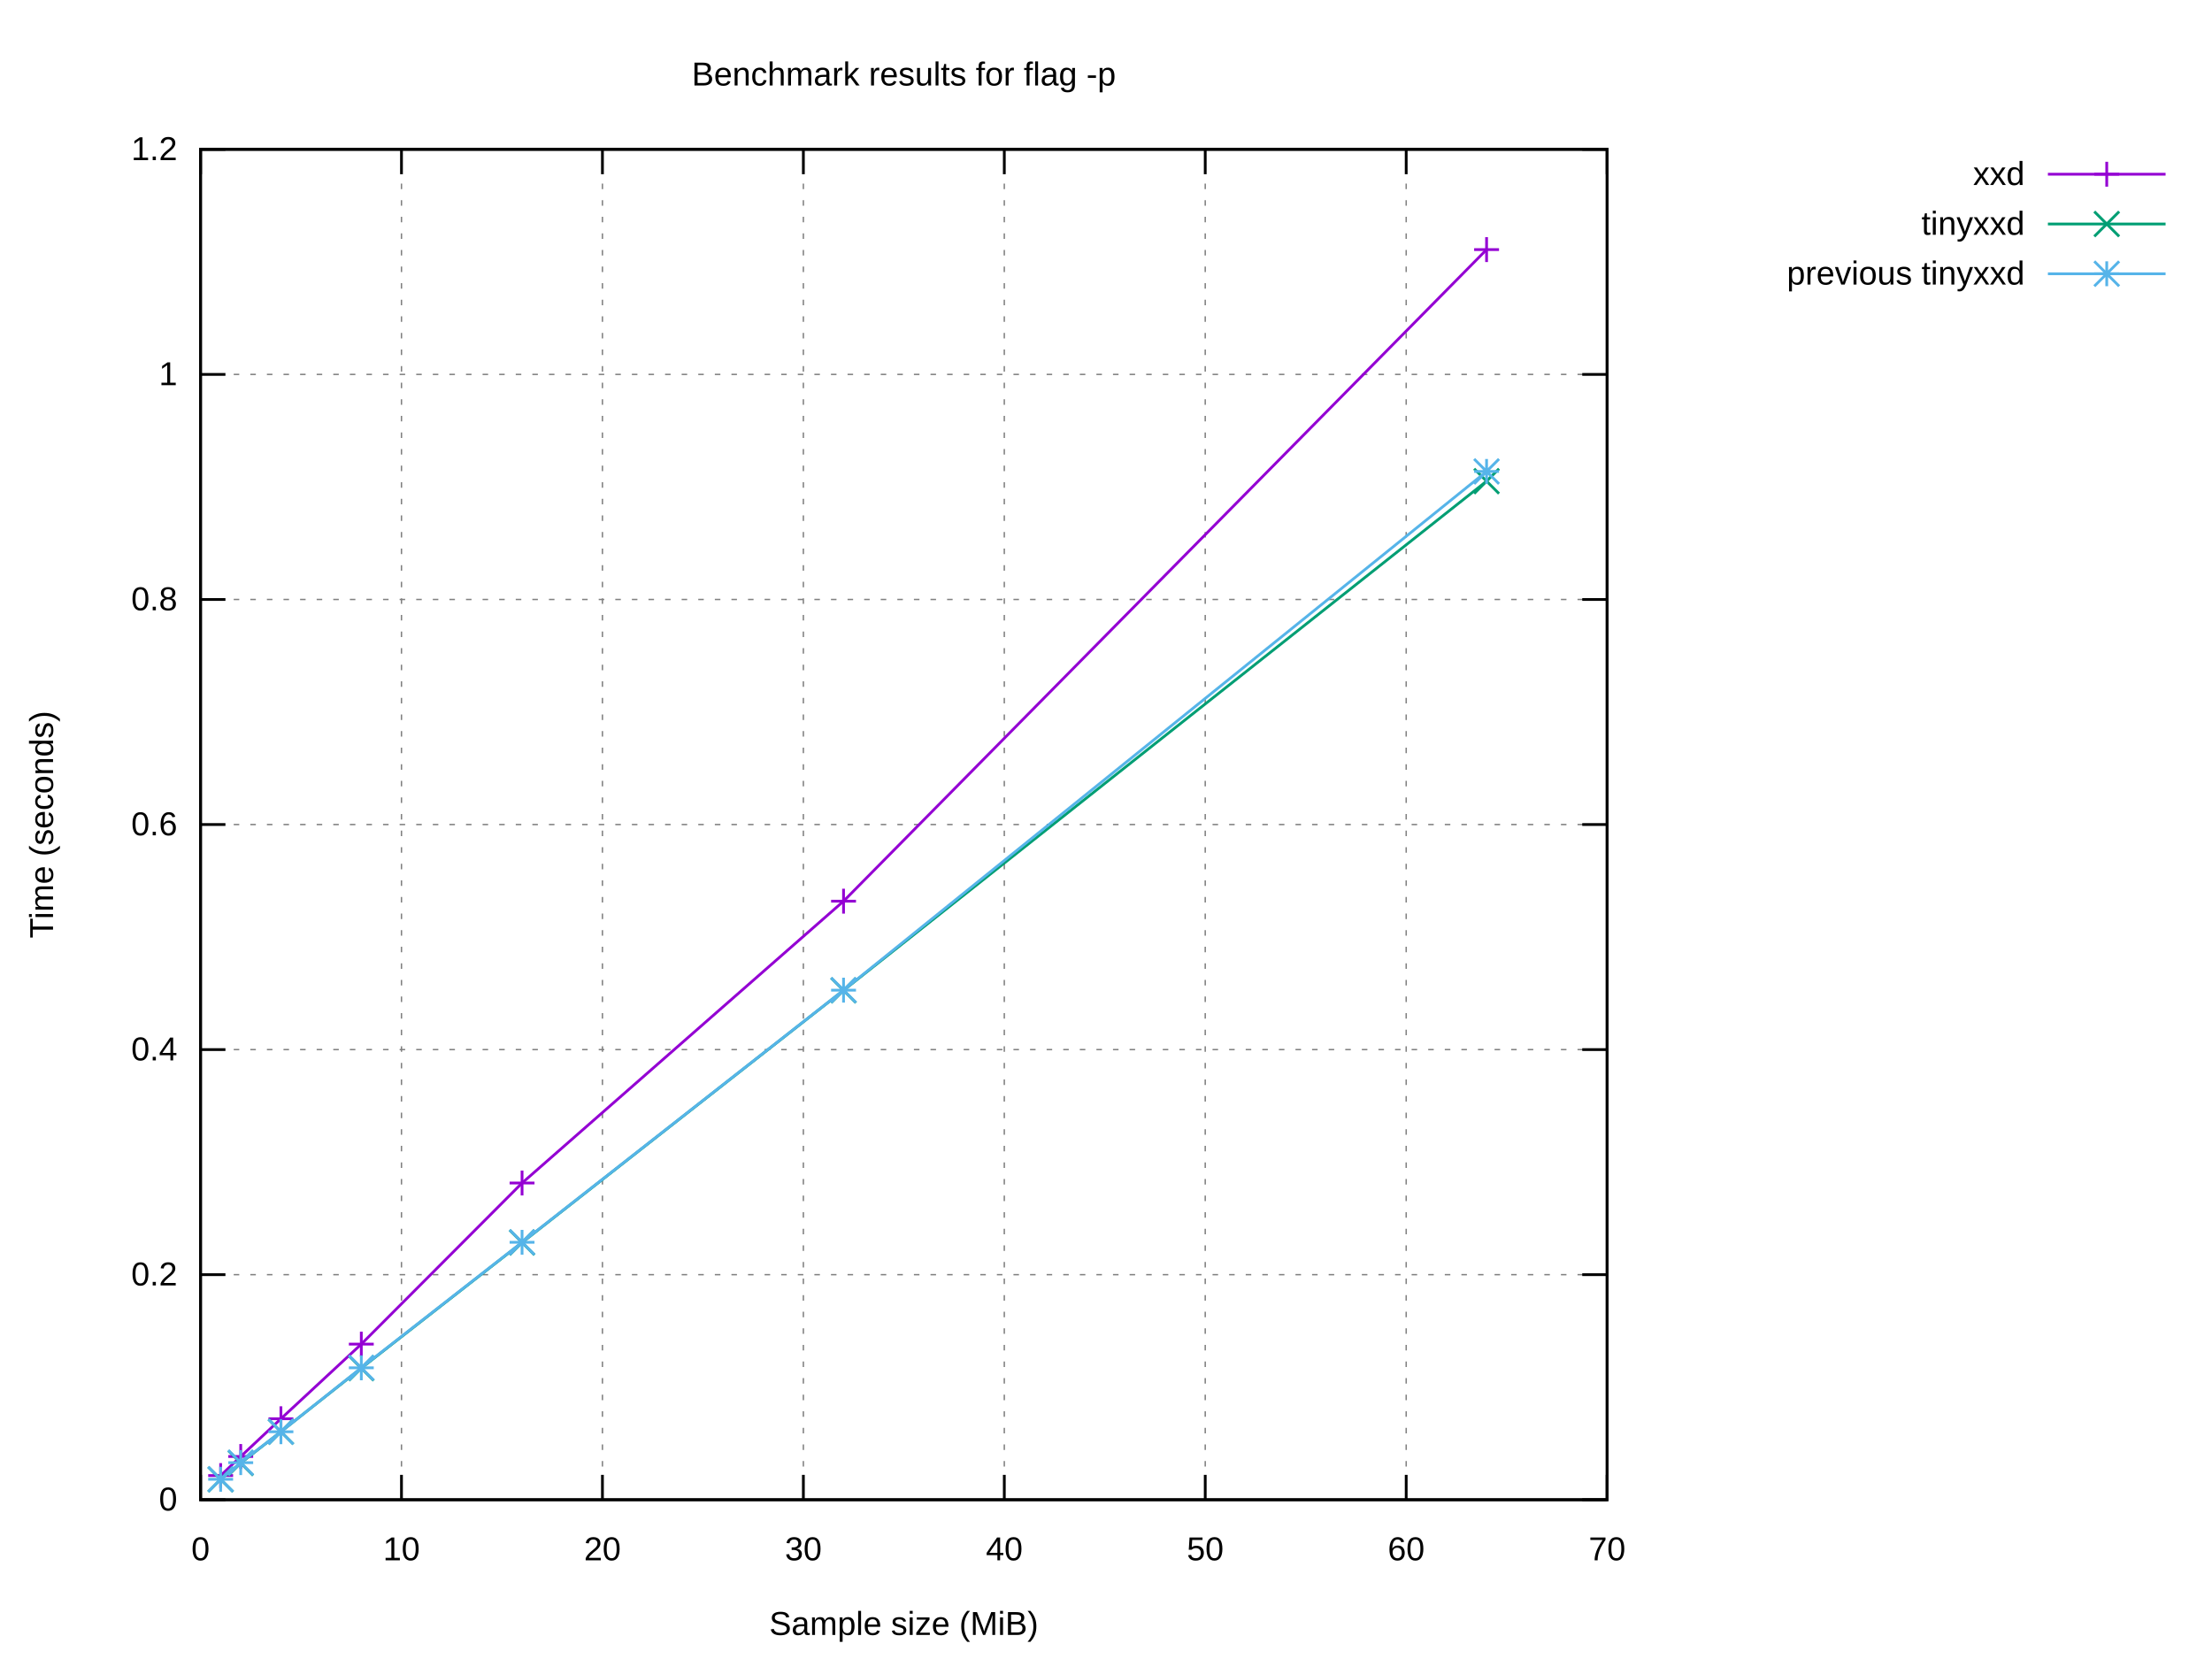
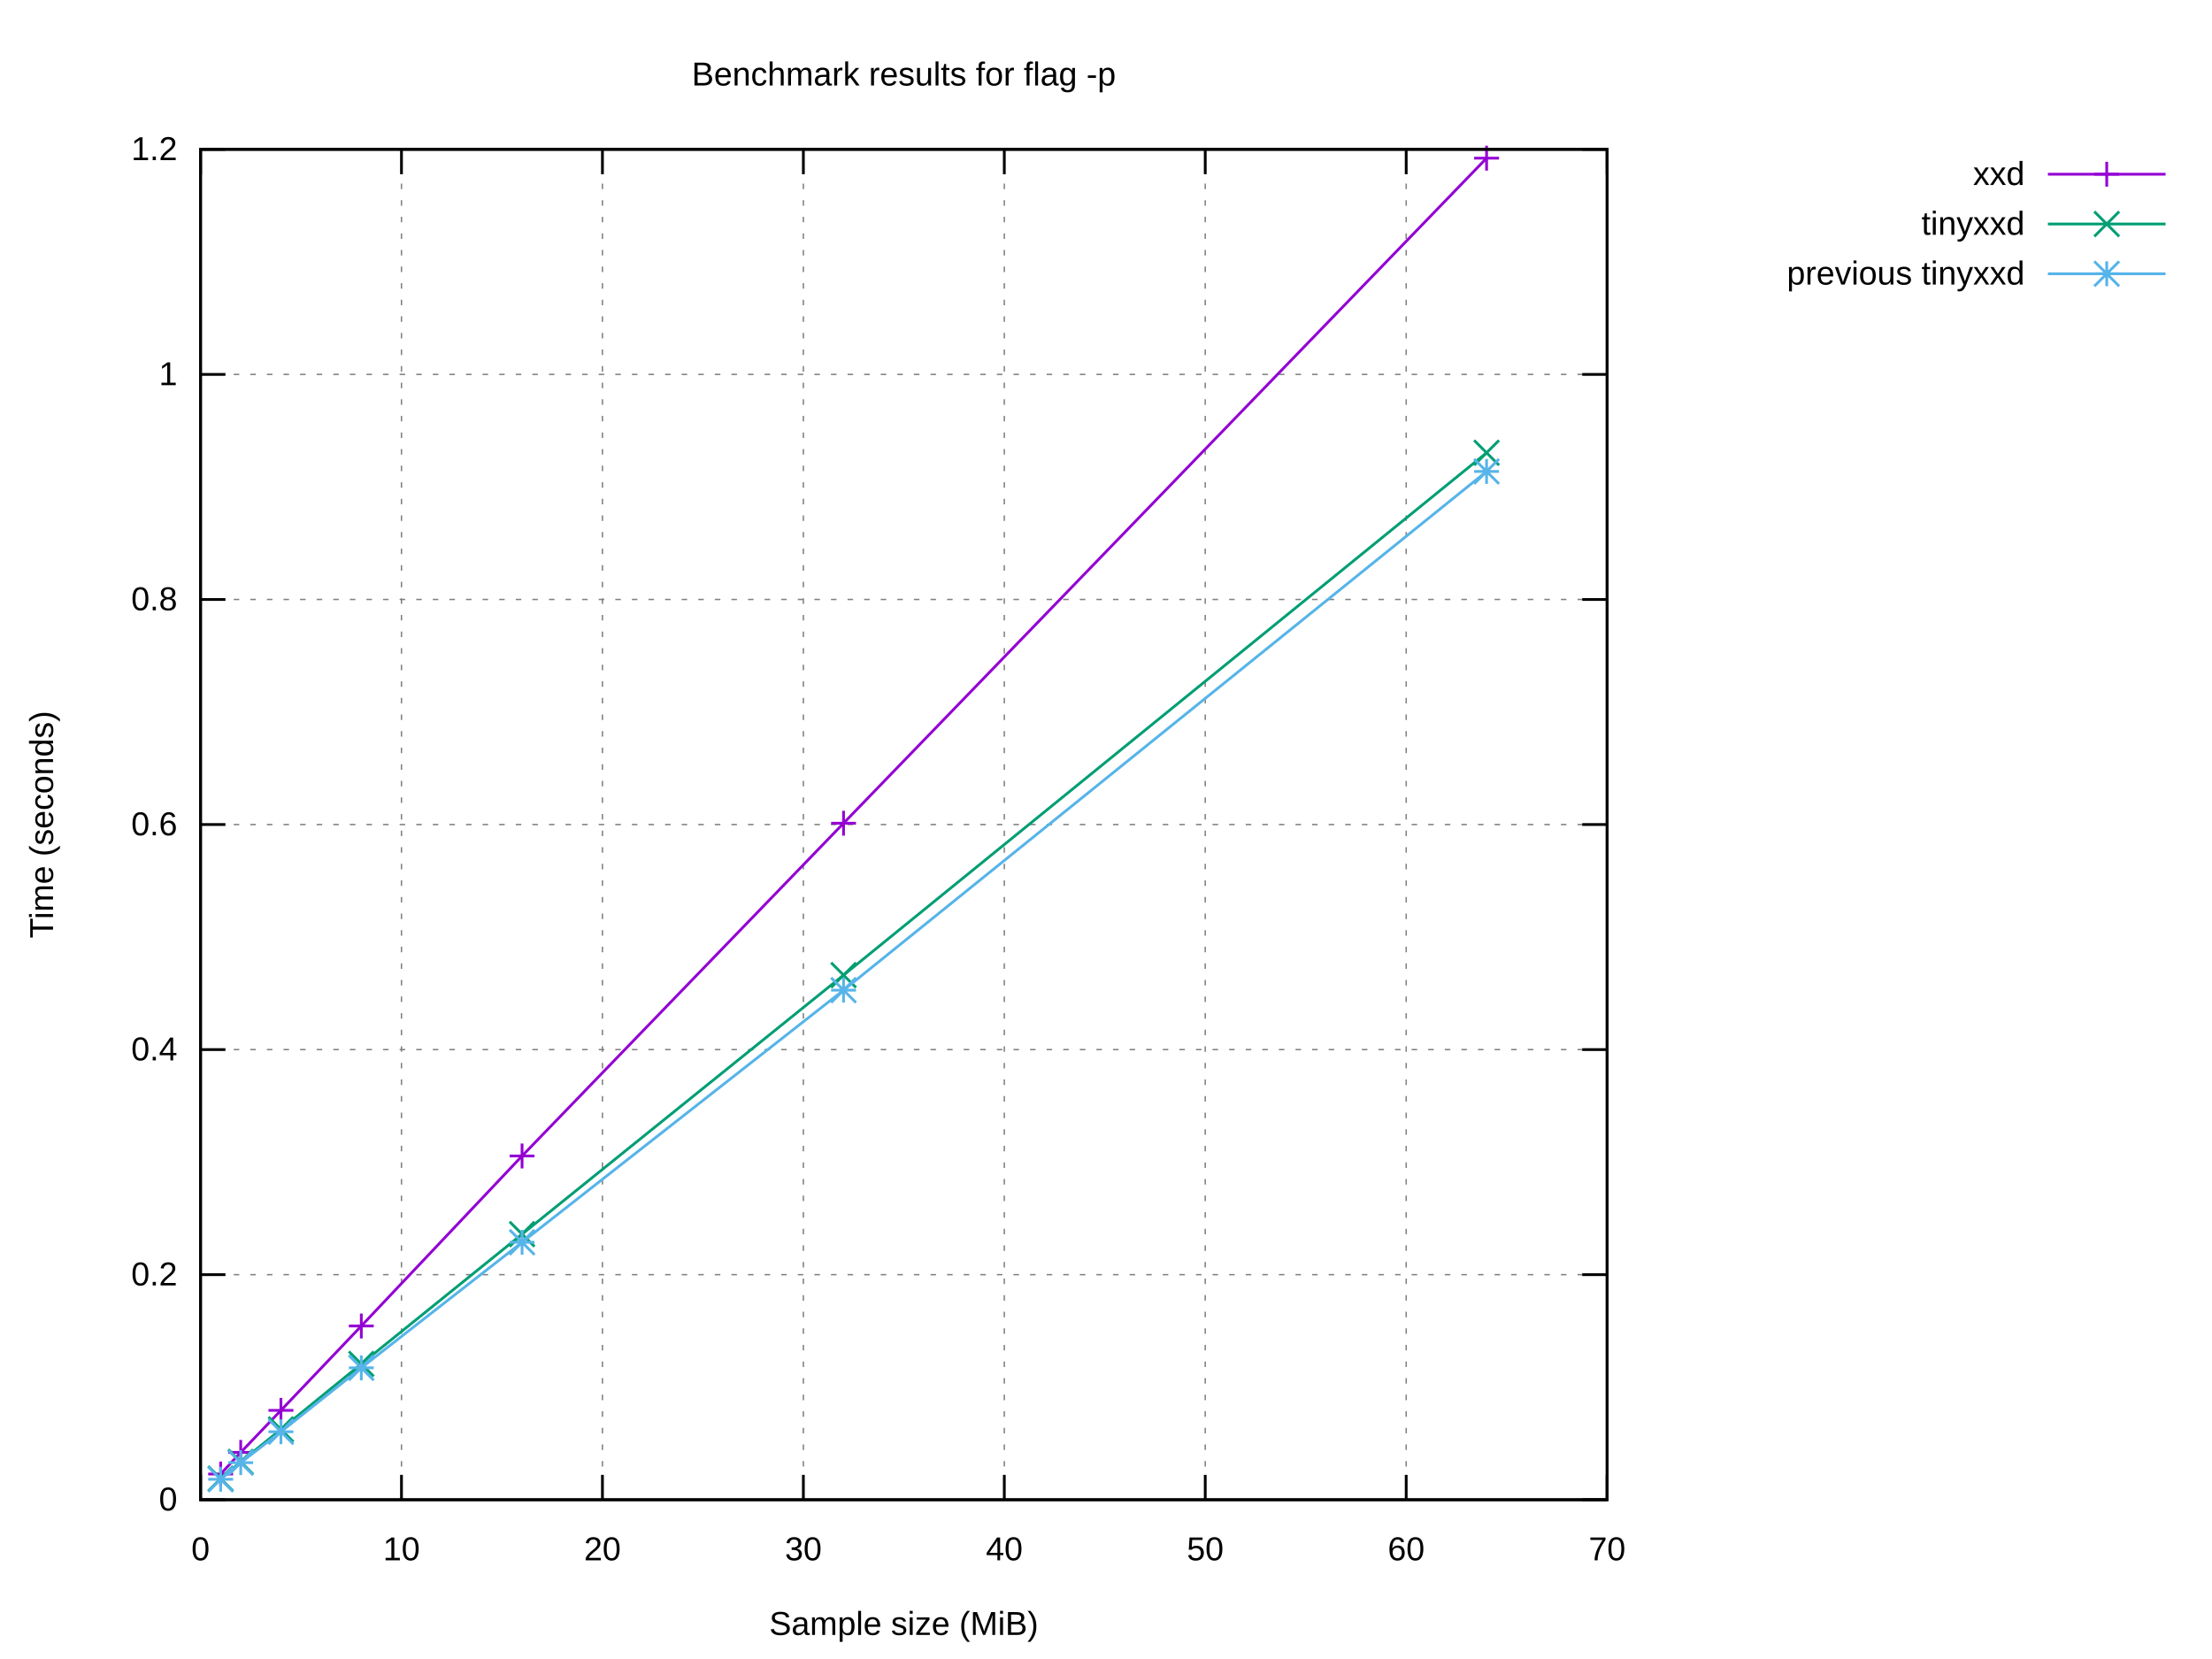
<svg xmlns="http://www.w3.org/2000/svg" xmlns:xlink="http://www.w3.org/1999/xlink" width="800" height="600" viewBox="0 0 800 600">
  <g id="gnuplot_canvas">
    <rect x="0" y="0" width="800" height="600" fill="#ffffff" />
    <defs>
      <circle id="gpDot" r="0.5" stroke-width="0.5" stroke="currentColor" />
      <path id="gpPt0" stroke-width="0.222" stroke="currentColor" d="M-1,0 h2 M0,-1 v2" />
      <path id="gpPt1" stroke-width="0.222" stroke="currentColor" d="M-1,-1 L1,1 M1,-1 L-1,1" />
      <path id="gpPt2" stroke-width="0.222" stroke="currentColor" d="M-1,0 L1,0 M0,-1 L0,1 M-1,-1 L1,1 M-1,1 L1,-1" />
      <rect id="gpPt3" stroke-width="0.222" stroke="currentColor" x="-1" y="-1" width="2" height="2" />
      <rect id="gpPt4" stroke-width="0.222" stroke="currentColor" fill="currentColor" x="-1" y="-1" width="2" height="2" />
      <circle id="gpPt5" stroke-width="0.222" stroke="currentColor" cx="0" cy="0" r="1" />
      <use xlink:href="#gpPt5" id="gpPt6" fill="currentColor" stroke="none" />
      <path id="gpPt7" stroke-width="0.222" stroke="currentColor" d="M0,-1.33 L-1.33,0.67 L1.33,0.67 z" />
      <use xlink:href="#gpPt7" id="gpPt8" fill="currentColor" stroke="none" />
      <use xlink:href="#gpPt7" id="gpPt9" stroke="currentColor" transform="rotate(180)" />
      <use xlink:href="#gpPt9" id="gpPt10" fill="currentColor" stroke="none" />
      <use xlink:href="#gpPt3" id="gpPt11" stroke="currentColor" transform="rotate(45)" />
      <use xlink:href="#gpPt11" id="gpPt12" fill="currentColor" stroke="none" />
      <path id="gpPt13" stroke-width="0.222" stroke="currentColor" d="M0,1.330 L1.265,0.411 L0.782,-1.067 L-0.782,-1.076 L-1.265,0.411 z" />
      <use xlink:href="#gpPt13" id="gpPt14" fill="currentColor" stroke="none" />
      <filter id="textbox" filterUnits="objectBoundingBox" x="0" y="0" height="1" width="1">
        <feFlood flood-color="#FFFFFF" flood-opacity="1" result="bgnd" />
        <feComposite in="SourceGraphic" in2="bgnd" operator="atop" />
      </filter>
      <filter id="greybox" filterUnits="objectBoundingBox" x="0" y="0" height="1" width="1">
        <feFlood flood-color="lightgrey" flood-opacity="1" result="grey" />
        <feComposite in="SourceGraphic" in2="grey" operator="atop" />
      </filter>
    </defs>
    <g fill="none" color="#FFFFFF" stroke="currentColor" stroke-width="1.00" stroke-linecap="butt" stroke-linejoin="miter">
</g>
    <g fill="none" color="black" stroke="currentColor" stroke-width="1.00" stroke-linecap="butt" stroke-linejoin="miter">
</g>
    <g fill="none" color="black" stroke="black" stroke-width="0.50" stroke-linecap="butt" stroke-linejoin="miter">
</g>
    <g fill="none" color="gray" stroke="currentColor" stroke-width="0.50" stroke-linecap="butt" stroke-linejoin="miter">
      <path stroke="gray" stroke-dasharray="2,4" class="gridline" d="M72.53,542.40 L581.24,542.40  " />
    </g>
    <g fill="none" color="gray" stroke="gray" stroke-width="1.00" stroke-linecap="butt" stroke-linejoin="miter">
</g>
    <g fill="none" color="black" stroke="currentColor" stroke-width="1.00" stroke-linecap="butt" stroke-linejoin="miter">
      <path stroke="black" d="M72.53,542.40 L81.53,542.40 M581.24,542.40 L572.24,542.40  " />
      <g transform="translate(64.14,546.30)" stroke="none" fill="black" font-family="Arial" font-size="12.00" text-anchor="end">
        <text>
          <tspan font-family="Arial"> 0</tspan>
        </text>
      </g>
    </g>
    <g fill="none" color="black" stroke="currentColor" stroke-width="1.00" stroke-linecap="butt" stroke-linejoin="miter">
</g>
    <g fill="none" color="black" stroke="black" stroke-width="0.50" stroke-linecap="butt" stroke-linejoin="miter">
</g>
    <g fill="none" color="gray" stroke="currentColor" stroke-width="0.50" stroke-linecap="butt" stroke-linejoin="miter">
      <path stroke="gray" stroke-dasharray="2,4" class="gridline" d="M72.53,461.00 L581.24,461.00  " />
    </g>
    <g fill="none" color="gray" stroke="gray" stroke-width="1.00" stroke-linecap="butt" stroke-linejoin="miter">
</g>
    <g fill="none" color="black" stroke="currentColor" stroke-width="1.00" stroke-linecap="butt" stroke-linejoin="miter">
      <path stroke="black" d="M72.53,461.00 L81.53,461.00 M581.24,461.00 L572.24,461.00  " />
      <g transform="translate(64.14,464.90)" stroke="none" fill="black" font-family="Arial" font-size="12.00" text-anchor="end">
        <text>
          <tspan font-family="Arial"> 0.2</tspan>
        </text>
      </g>
    </g>
    <g fill="none" color="black" stroke="currentColor" stroke-width="1.00" stroke-linecap="butt" stroke-linejoin="miter">
</g>
    <g fill="none" color="black" stroke="black" stroke-width="0.50" stroke-linecap="butt" stroke-linejoin="miter">
</g>
    <g fill="none" color="gray" stroke="currentColor" stroke-width="0.50" stroke-linecap="butt" stroke-linejoin="miter">
      <path stroke="gray" stroke-dasharray="2,4" class="gridline" d="M72.53,379.60 L581.24,379.60  " />
    </g>
    <g fill="none" color="gray" stroke="gray" stroke-width="1.00" stroke-linecap="butt" stroke-linejoin="miter">
</g>
    <g fill="none" color="black" stroke="currentColor" stroke-width="1.00" stroke-linecap="butt" stroke-linejoin="miter">
      <path stroke="black" d="M72.53,379.60 L81.53,379.60 M581.24,379.60 L572.24,379.60  " />
      <g transform="translate(64.14,383.50)" stroke="none" fill="black" font-family="Arial" font-size="12.00" text-anchor="end">
        <text>
          <tspan font-family="Arial"> 0.4</tspan>
        </text>
      </g>
    </g>
    <g fill="none" color="black" stroke="currentColor" stroke-width="1.00" stroke-linecap="butt" stroke-linejoin="miter">
</g>
    <g fill="none" color="black" stroke="black" stroke-width="0.50" stroke-linecap="butt" stroke-linejoin="miter">
</g>
    <g fill="none" color="gray" stroke="currentColor" stroke-width="0.50" stroke-linecap="butt" stroke-linejoin="miter">
      <path stroke="gray" stroke-dasharray="2,4" class="gridline" d="M72.53,298.20 L581.24,298.20  " />
    </g>
    <g fill="none" color="gray" stroke="gray" stroke-width="1.00" stroke-linecap="butt" stroke-linejoin="miter">
</g>
    <g fill="none" color="black" stroke="currentColor" stroke-width="1.00" stroke-linecap="butt" stroke-linejoin="miter">
      <path stroke="black" d="M72.53,298.20 L81.53,298.20 M581.24,298.20 L572.24,298.20  " />
      <g transform="translate(64.14,302.10)" stroke="none" fill="black" font-family="Arial" font-size="12.00" text-anchor="end">
        <text>
          <tspan font-family="Arial"> 0.6</tspan>
        </text>
      </g>
    </g>
    <g fill="none" color="black" stroke="currentColor" stroke-width="1.00" stroke-linecap="butt" stroke-linejoin="miter">
</g>
    <g fill="none" color="black" stroke="black" stroke-width="0.50" stroke-linecap="butt" stroke-linejoin="miter">
</g>
    <g fill="none" color="gray" stroke="currentColor" stroke-width="0.50" stroke-linecap="butt" stroke-linejoin="miter">
      <path stroke="gray" stroke-dasharray="2,4" class="gridline" d="M72.53,216.81 L581.24,216.81  " />
    </g>
    <g fill="none" color="gray" stroke="gray" stroke-width="1.00" stroke-linecap="butt" stroke-linejoin="miter">
</g>
    <g fill="none" color="black" stroke="currentColor" stroke-width="1.00" stroke-linecap="butt" stroke-linejoin="miter">
      <path stroke="black" d="M72.53,216.81 L81.53,216.81 M581.24,216.81 L572.24,216.81  " />
      <g transform="translate(64.14,220.71)" stroke="none" fill="black" font-family="Arial" font-size="12.00" text-anchor="end">
        <text>
          <tspan font-family="Arial"> 0.8</tspan>
        </text>
      </g>
    </g>
    <g fill="none" color="black" stroke="currentColor" stroke-width="1.00" stroke-linecap="butt" stroke-linejoin="miter">
</g>
    <g fill="none" color="black" stroke="black" stroke-width="0.50" stroke-linecap="butt" stroke-linejoin="miter">
</g>
    <g fill="none" color="gray" stroke="currentColor" stroke-width="0.50" stroke-linecap="butt" stroke-linejoin="miter">
      <path stroke="gray" stroke-dasharray="2,4" class="gridline" d="M72.53,135.41 L581.24,135.41  " />
    </g>
    <g fill="none" color="gray" stroke="gray" stroke-width="1.00" stroke-linecap="butt" stroke-linejoin="miter">
</g>
    <g fill="none" color="black" stroke="currentColor" stroke-width="1.00" stroke-linecap="butt" stroke-linejoin="miter">
      <path stroke="black" d="M72.53,135.41 L81.53,135.41 M581.24,135.41 L572.24,135.41  " />
      <g transform="translate(64.14,139.31)" stroke="none" fill="black" font-family="Arial" font-size="12.00" text-anchor="end">
        <text>
          <tspan font-family="Arial"> 1</tspan>
        </text>
      </g>
    </g>
    <g fill="none" color="black" stroke="currentColor" stroke-width="1.00" stroke-linecap="butt" stroke-linejoin="miter">
</g>
    <g fill="none" color="black" stroke="black" stroke-width="0.50" stroke-linecap="butt" stroke-linejoin="miter">
</g>
    <g fill="none" color="gray" stroke="currentColor" stroke-width="0.50" stroke-linecap="butt" stroke-linejoin="miter">
      <path stroke="gray" stroke-dasharray="2,4" class="gridline" d="M72.53,54.01 L581.24,54.01  " />
    </g>
    <g fill="none" color="gray" stroke="gray" stroke-width="1.00" stroke-linecap="butt" stroke-linejoin="miter">
</g>
    <g fill="none" color="black" stroke="currentColor" stroke-width="1.00" stroke-linecap="butt" stroke-linejoin="miter">
      <path stroke="black" d="M72.53,54.01 L81.53,54.01 M581.24,54.01 L572.24,54.01  " />
      <g transform="translate(64.14,57.91)" stroke="none" fill="black" font-family="Arial" font-size="12.00" text-anchor="end">
        <text>
          <tspan font-family="Arial"> 1.2</tspan>
        </text>
      </g>
    </g>
    <g fill="none" color="black" stroke="currentColor" stroke-width="1.00" stroke-linecap="butt" stroke-linejoin="miter">
</g>
    <g fill="none" color="black" stroke="black" stroke-width="0.50" stroke-linecap="butt" stroke-linejoin="miter">
</g>
    <g fill="none" color="gray" stroke="currentColor" stroke-width="0.50" stroke-linecap="butt" stroke-linejoin="miter">
      <path stroke="gray" stroke-dasharray="2,4" class="gridline" d="M72.53,542.40 L72.53,54.01  " />
    </g>
    <g fill="none" color="gray" stroke="gray" stroke-width="1.00" stroke-linecap="butt" stroke-linejoin="miter">
</g>
    <g fill="none" color="black" stroke="currentColor" stroke-width="1.00" stroke-linecap="butt" stroke-linejoin="miter">
      <path stroke="black" d="M72.53,542.40 L72.53,533.40 M72.53,54.01 L72.53,63.01  " />
      <g transform="translate(72.53,564.30)" stroke="none" fill="black" font-family="Arial" font-size="12.00" text-anchor="middle">
        <text>
          <tspan font-family="Arial"> 0</tspan>
        </text>
      </g>
    </g>
    <g fill="none" color="black" stroke="currentColor" stroke-width="1.00" stroke-linecap="butt" stroke-linejoin="miter">
</g>
    <g fill="none" color="black" stroke="black" stroke-width="0.50" stroke-linecap="butt" stroke-linejoin="miter">
</g>
    <g fill="none" color="gray" stroke="currentColor" stroke-width="0.50" stroke-linecap="butt" stroke-linejoin="miter">
      <path stroke="gray" stroke-dasharray="2,4" class="gridline" d="M145.20,542.40 L145.20,54.01  " />
    </g>
    <g fill="none" color="gray" stroke="gray" stroke-width="1.00" stroke-linecap="butt" stroke-linejoin="miter">
</g>
    <g fill="none" color="black" stroke="currentColor" stroke-width="1.00" stroke-linecap="butt" stroke-linejoin="miter">
      <path stroke="black" d="M145.20,542.40 L145.20,533.40 M145.20,54.01 L145.20,63.01  " />
      <g transform="translate(145.20,564.30)" stroke="none" fill="black" font-family="Arial" font-size="12.00" text-anchor="middle">
        <text>
          <tspan font-family="Arial"> 10</tspan>
        </text>
      </g>
    </g>
    <g fill="none" color="black" stroke="currentColor" stroke-width="1.00" stroke-linecap="butt" stroke-linejoin="miter">
</g>
    <g fill="none" color="black" stroke="black" stroke-width="0.50" stroke-linecap="butt" stroke-linejoin="miter">
</g>
    <g fill="none" color="gray" stroke="currentColor" stroke-width="0.50" stroke-linecap="butt" stroke-linejoin="miter">
      <path stroke="gray" stroke-dasharray="2,4" class="gridline" d="M217.88,542.40 L217.88,54.01  " />
    </g>
    <g fill="none" color="gray" stroke="gray" stroke-width="1.00" stroke-linecap="butt" stroke-linejoin="miter">
</g>
    <g fill="none" color="black" stroke="currentColor" stroke-width="1.00" stroke-linecap="butt" stroke-linejoin="miter">
      <path stroke="black" d="M217.88,542.40 L217.88,533.40 M217.88,54.01 L217.88,63.01  " />
      <g transform="translate(217.88,564.30)" stroke="none" fill="black" font-family="Arial" font-size="12.00" text-anchor="middle">
        <text>
          <tspan font-family="Arial"> 20</tspan>
        </text>
      </g>
    </g>
    <g fill="none" color="black" stroke="currentColor" stroke-width="1.00" stroke-linecap="butt" stroke-linejoin="miter">
</g>
    <g fill="none" color="black" stroke="black" stroke-width="0.50" stroke-linecap="butt" stroke-linejoin="miter">
</g>
    <g fill="none" color="gray" stroke="currentColor" stroke-width="0.50" stroke-linecap="butt" stroke-linejoin="miter">
      <path stroke="gray" stroke-dasharray="2,4" class="gridline" d="M290.55,542.40 L290.55,54.01  " />
    </g>
    <g fill="none" color="gray" stroke="gray" stroke-width="1.00" stroke-linecap="butt" stroke-linejoin="miter">
</g>
    <g fill="none" color="black" stroke="currentColor" stroke-width="1.00" stroke-linecap="butt" stroke-linejoin="miter">
      <path stroke="black" d="M290.55,542.40 L290.55,533.40 M290.55,54.01 L290.55,63.01  " />
      <g transform="translate(290.55,564.30)" stroke="none" fill="black" font-family="Arial" font-size="12.00" text-anchor="middle">
        <text>
          <tspan font-family="Arial"> 30</tspan>
        </text>
      </g>
    </g>
    <g fill="none" color="black" stroke="currentColor" stroke-width="1.00" stroke-linecap="butt" stroke-linejoin="miter">
</g>
    <g fill="none" color="black" stroke="black" stroke-width="0.50" stroke-linecap="butt" stroke-linejoin="miter">
</g>
    <g fill="none" color="gray" stroke="currentColor" stroke-width="0.50" stroke-linecap="butt" stroke-linejoin="miter">
      <path stroke="gray" stroke-dasharray="2,4" class="gridline" d="M363.22,542.40 L363.22,54.01  " />
    </g>
    <g fill="none" color="gray" stroke="gray" stroke-width="1.00" stroke-linecap="butt" stroke-linejoin="miter">
</g>
    <g fill="none" color="black" stroke="currentColor" stroke-width="1.00" stroke-linecap="butt" stroke-linejoin="miter">
      <path stroke="black" d="M363.22,542.40 L363.22,533.40 M363.22,54.01 L363.22,63.01  " />
      <g transform="translate(363.22,564.30)" stroke="none" fill="black" font-family="Arial" font-size="12.00" text-anchor="middle">
        <text>
          <tspan font-family="Arial"> 40</tspan>
        </text>
      </g>
    </g>
    <g fill="none" color="black" stroke="currentColor" stroke-width="1.00" stroke-linecap="butt" stroke-linejoin="miter">
</g>
    <g fill="none" color="black" stroke="black" stroke-width="0.50" stroke-linecap="butt" stroke-linejoin="miter">
</g>
    <g fill="none" color="gray" stroke="currentColor" stroke-width="0.50" stroke-linecap="butt" stroke-linejoin="miter">
      <path stroke="gray" stroke-dasharray="2,4" class="gridline" d="M435.89,542.40 L435.89,54.01  " />
    </g>
    <g fill="none" color="gray" stroke="gray" stroke-width="1.00" stroke-linecap="butt" stroke-linejoin="miter">
</g>
    <g fill="none" color="black" stroke="currentColor" stroke-width="1.00" stroke-linecap="butt" stroke-linejoin="miter">
      <path stroke="black" d="M435.89,542.40 L435.89,533.40 M435.89,54.01 L435.89,63.01  " />
      <g transform="translate(435.89,564.30)" stroke="none" fill="black" font-family="Arial" font-size="12.00" text-anchor="middle">
        <text>
          <tspan font-family="Arial"> 50</tspan>
        </text>
      </g>
    </g>
    <g fill="none" color="black" stroke="currentColor" stroke-width="1.00" stroke-linecap="butt" stroke-linejoin="miter">
</g>
    <g fill="none" color="black" stroke="black" stroke-width="0.50" stroke-linecap="butt" stroke-linejoin="miter">
</g>
    <g fill="none" color="gray" stroke="currentColor" stroke-width="0.50" stroke-linecap="butt" stroke-linejoin="miter">
      <path stroke="gray" stroke-dasharray="2,4" class="gridline" d="M508.57,542.40 L508.57,54.01  " />
    </g>
    <g fill="none" color="gray" stroke="gray" stroke-width="1.00" stroke-linecap="butt" stroke-linejoin="miter">
</g>
    <g fill="none" color="black" stroke="currentColor" stroke-width="1.00" stroke-linecap="butt" stroke-linejoin="miter">
      <path stroke="black" d="M508.57,542.40 L508.57,533.40 M508.57,54.01 L508.57,63.01  " />
      <g transform="translate(508.57,564.30)" stroke="none" fill="black" font-family="Arial" font-size="12.00" text-anchor="middle">
        <text>
          <tspan font-family="Arial"> 60</tspan>
        </text>
      </g>
    </g>
    <g fill="none" color="black" stroke="currentColor" stroke-width="1.00" stroke-linecap="butt" stroke-linejoin="miter">
</g>
    <g fill="none" color="black" stroke="black" stroke-width="0.50" stroke-linecap="butt" stroke-linejoin="miter">
</g>
    <g fill="none" color="gray" stroke="currentColor" stroke-width="0.50" stroke-linecap="butt" stroke-linejoin="miter">
      <path stroke="gray" stroke-dasharray="2,4" class="gridline" d="M581.24,542.40 L581.24,54.01  " />
    </g>
    <g fill="none" color="gray" stroke="gray" stroke-width="1.00" stroke-linecap="butt" stroke-linejoin="miter">
</g>
    <g fill="none" color="black" stroke="currentColor" stroke-width="1.00" stroke-linecap="butt" stroke-linejoin="miter">
      <path stroke="black" d="M581.24,542.40 L581.24,533.40 M581.24,54.01 L581.24,63.01  " />
      <g transform="translate(581.24,564.30)" stroke="none" fill="black" font-family="Arial" font-size="12.00" text-anchor="middle">
        <text>
          <tspan font-family="Arial"> 70</tspan>
        </text>
      </g>
    </g>
    <g fill="none" color="black" stroke="currentColor" stroke-width="1.00" stroke-linecap="butt" stroke-linejoin="miter">
</g>
    <g fill="none" color="black" stroke="currentColor" stroke-width="1.00" stroke-linecap="butt" stroke-linejoin="miter">
      <path stroke="black" d="M72.53,54.01 L72.53,542.40 L581.24,542.40 L581.24,54.01 L72.53,54.01 Z  " />
    </g>
    <g fill="none" color="black" stroke="currentColor" stroke-width="1.00" stroke-linecap="butt" stroke-linejoin="miter">
</g>
    <g id="gnuplot_plot_1">
      <g fill="none" color="black" stroke="currentColor" stroke-width="1.00" stroke-linecap="butt" stroke-linejoin="miter">
        <g transform="translate(732.26,66.91)" stroke="none" fill="black" font-family="Arial" font-size="12.00" text-anchor="end">
          <text>
            <tspan font-family="Arial">xxd</tspan>
          </text>
        </g>
      </g>
      <g fill="none" color="black" stroke="currentColor" stroke-width="1.00" stroke-linecap="butt" stroke-linejoin="miter">
-         <path stroke="rgb(148,   0, 211)" d="M740.65,63.01 L783.21,63.01 M537.64,90.27 L305.08,325.92 L188.81,427.85 L130.67,486.12 L101.60,513.11 L87.06,526.76   L79.80,533.66  " />
-         <use xlink:href="#gpPt0" transform="translate(537.64,90.27) scale(4.50)" color="rgb(148,   0, 211)" />
-         <use xlink:href="#gpPt0" transform="translate(305.08,325.92) scale(4.50)" color="rgb(148,   0, 211)" />
-         <use xlink:href="#gpPt0" transform="translate(188.81,427.85) scale(4.50)" color="rgb(148,   0, 211)" />
-         <use xlink:href="#gpPt0" transform="translate(130.67,486.12) scale(4.50)" color="rgb(148,   0, 211)" />
-         <use xlink:href="#gpPt0" transform="translate(101.60,513.11) scale(4.50)" color="rgb(148,   0, 211)" />
-         <use xlink:href="#gpPt0" transform="translate(87.06,526.76) scale(4.50)" color="rgb(148,   0, 211)" />
-         <use xlink:href="#gpPt0" transform="translate(79.80,533.66) scale(4.50)" color="rgb(148,   0, 211)" />
+         <path stroke="rgb(148,   0, 211)" d="M740.65,63.01 L783.21,63.01 M537.64,57.20 L305.08,297.73 L188.81,418.07 L130.67,479.56 L101.60,510.08 L87.06,525.27   L79.80,533.10  " />
+         <use xlink:href="#gpPt0" transform="translate(537.64,57.20) scale(4.50)" color="rgb(148,   0, 211)" />
+         <use xlink:href="#gpPt0" transform="translate(305.08,297.73) scale(4.50)" color="rgb(148,   0, 211)" />
+         <use xlink:href="#gpPt0" transform="translate(188.81,418.07) scale(4.50)" color="rgb(148,   0, 211)" />
+         <use xlink:href="#gpPt0" transform="translate(130.67,479.56) scale(4.50)" color="rgb(148,   0, 211)" />
+         <use xlink:href="#gpPt0" transform="translate(101.60,510.08) scale(4.50)" color="rgb(148,   0, 211)" />
+         <use xlink:href="#gpPt0" transform="translate(87.06,525.27) scale(4.50)" color="rgb(148,   0, 211)" />
+         <use xlink:href="#gpPt0" transform="translate(79.80,533.10) scale(4.50)" color="rgb(148,   0, 211)" />
        <use xlink:href="#gpPt0" transform="translate(761.93,63.01) scale(4.50)" color="rgb(148,   0, 211)" />
      </g>
    </g>
    <g id="gnuplot_plot_2">
      <g fill="none" color="black" stroke="currentColor" stroke-width="1.00" stroke-linecap="butt" stroke-linejoin="miter">
        <g transform="translate(732.26,84.91)" stroke="none" fill="black" font-family="Arial" font-size="12.00" text-anchor="end">
          <text>
            <tspan font-family="Arial">tinyxxd</tspan>
          </text>
        </g>
      </g>
      <g fill="none" color="black" stroke="currentColor" stroke-width="1.00" stroke-linecap="butt" stroke-linejoin="miter">
-         <path stroke="rgb(  0, 158, 115)" d="M740.65,81.01 L783.21,81.01 M537.64,174.02 L305.08,358.17 L188.81,449.38 L130.67,494.81 L101.60,517.80 L87.06,529.13   L79.80,535.03  " />
-         <use xlink:href="#gpPt1" transform="translate(537.64,174.02) scale(4.50)" color="rgb(  0, 158, 115)" />
-         <use xlink:href="#gpPt1" transform="translate(305.08,358.17) scale(4.50)" color="rgb(  0, 158, 115)" />
-         <use xlink:href="#gpPt1" transform="translate(188.81,449.38) scale(4.50)" color="rgb(  0, 158, 115)" />
-         <use xlink:href="#gpPt1" transform="translate(130.67,494.81) scale(4.50)" color="rgb(  0, 158, 115)" />
-         <use xlink:href="#gpPt1" transform="translate(101.60,517.80) scale(4.50)" color="rgb(  0, 158, 115)" />
-         <use xlink:href="#gpPt1" transform="translate(87.06,529.13) scale(4.50)" color="rgb(  0, 158, 115)" />
-         <use xlink:href="#gpPt1" transform="translate(79.80,535.03) scale(4.50)" color="rgb(  0, 158, 115)" />
+         <path stroke="rgb(  0, 158, 115)" d="M740.65,81.01 L783.21,81.01 M537.64,163.75 L305.08,352.66 L188.81,446.35 L130.67,493.29 L101.60,516.96 L87.06,528.70   L79.80,534.76  " />
+         <use xlink:href="#gpPt1" transform="translate(537.64,163.75) scale(4.50)" color="rgb(  0, 158, 115)" />
+         <use xlink:href="#gpPt1" transform="translate(305.08,352.66) scale(4.50)" color="rgb(  0, 158, 115)" />
+         <use xlink:href="#gpPt1" transform="translate(188.81,446.35) scale(4.50)" color="rgb(  0, 158, 115)" />
+         <use xlink:href="#gpPt1" transform="translate(130.67,493.29) scale(4.50)" color="rgb(  0, 158, 115)" />
+         <use xlink:href="#gpPt1" transform="translate(101.60,516.96) scale(4.50)" color="rgb(  0, 158, 115)" />
+         <use xlink:href="#gpPt1" transform="translate(87.06,528.70) scale(4.50)" color="rgb(  0, 158, 115)" />
+         <use xlink:href="#gpPt1" transform="translate(79.80,534.76) scale(4.50)" color="rgb(  0, 158, 115)" />
        <use xlink:href="#gpPt1" transform="translate(761.93,81.01) scale(4.50)" color="rgb(  0, 158, 115)" />
      </g>
    </g>
    <g id="gnuplot_plot_3">
      <g fill="none" color="black" stroke="currentColor" stroke-width="1.00" stroke-linecap="butt" stroke-linejoin="miter">
        <g transform="translate(732.26,102.91)" stroke="none" fill="black" font-family="Arial" font-size="12.00" text-anchor="end">
          <text>
            <tspan font-family="Arial">previous tinyxxd</tspan>
          </text>
        </g>
      </g>
      <g fill="none" color="black" stroke="currentColor" stroke-width="1.00" stroke-linecap="butt" stroke-linejoin="miter">
        <path stroke="rgb( 86, 180, 233)" d="M740.65,99.01 L783.21,99.01 M537.64,170.50 L305.08,358.11 L188.81,449.29 L130.67,494.69 L101.60,517.81 L87.06,528.99   L79.80,535.00  " />
        <use xlink:href="#gpPt2" transform="translate(537.64,170.50) scale(4.50)" color="rgb( 86, 180, 233)" />
        <use xlink:href="#gpPt2" transform="translate(305.08,358.11) scale(4.50)" color="rgb( 86, 180, 233)" />
        <use xlink:href="#gpPt2" transform="translate(188.81,449.29) scale(4.50)" color="rgb( 86, 180, 233)" />
        <use xlink:href="#gpPt2" transform="translate(130.67,494.69) scale(4.50)" color="rgb( 86, 180, 233)" />
        <use xlink:href="#gpPt2" transform="translate(101.60,517.81) scale(4.50)" color="rgb( 86, 180, 233)" />
        <use xlink:href="#gpPt2" transform="translate(87.06,528.99) scale(4.50)" color="rgb( 86, 180, 233)" />
        <use xlink:href="#gpPt2" transform="translate(79.80,535.00) scale(4.50)" color="rgb( 86, 180, 233)" />
        <use xlink:href="#gpPt2" transform="translate(761.93,99.01) scale(4.50)" color="rgb( 86, 180, 233)" />
      </g>
    </g>
    <g fill="none" color="#FFFFFF" stroke="rgb( 86, 180, 233)" stroke-width="2.00" stroke-linecap="butt" stroke-linejoin="miter">
</g>
    <g fill="none" color="black" stroke="currentColor" stroke-width="2.00" stroke-linecap="butt" stroke-linejoin="miter">
</g>
    <g fill="none" color="black" stroke="black" stroke-width="1.00" stroke-linecap="butt" stroke-linejoin="miter">
</g>
    <g fill="none" color="black" stroke="currentColor" stroke-width="1.00" stroke-linecap="butt" stroke-linejoin="miter">
      <path stroke="black" d="M72.53,54.01 L72.53,542.40 L581.24,542.40 L581.24,54.01 L72.53,54.01 Z  " />
      <g transform="translate(19.18,298.21) rotate(270.00)" stroke="none" fill="black" font-family="Arial" font-size="12.00" text-anchor="middle">
        <text>
          <tspan font-family="Arial">Time (seconds)</tspan>
        </text>
      </g>
    </g>
    <g fill="none" color="black" stroke="currentColor" stroke-width="1.00" stroke-linecap="butt" stroke-linejoin="miter">
      <g transform="translate(326.88,591.30)" stroke="none" fill="black" font-family="Arial" font-size="12.00" text-anchor="middle">
        <text>
          <tspan font-family="Arial">Sample size (MiB)</tspan>
        </text>
      </g>
    </g>
    <g fill="none" color="black" stroke="currentColor" stroke-width="1.00" stroke-linecap="butt" stroke-linejoin="miter">
</g>
    <g fill="none" color="black" stroke="currentColor" stroke-width="1.00" stroke-linecap="butt" stroke-linejoin="miter">
      <g transform="translate(326.88,30.91)" stroke="none" fill="black" font-family="Arial" font-size="12.00" text-anchor="middle">
        <text>
          <tspan font-family="Arial">Benchmark results for flag -p</tspan>
        </text>
      </g>
    </g>
    <g fill="none" color="black" stroke="currentColor" stroke-width="1.00" stroke-linecap="butt" stroke-linejoin="miter">
</g>
  </g>
</svg>
